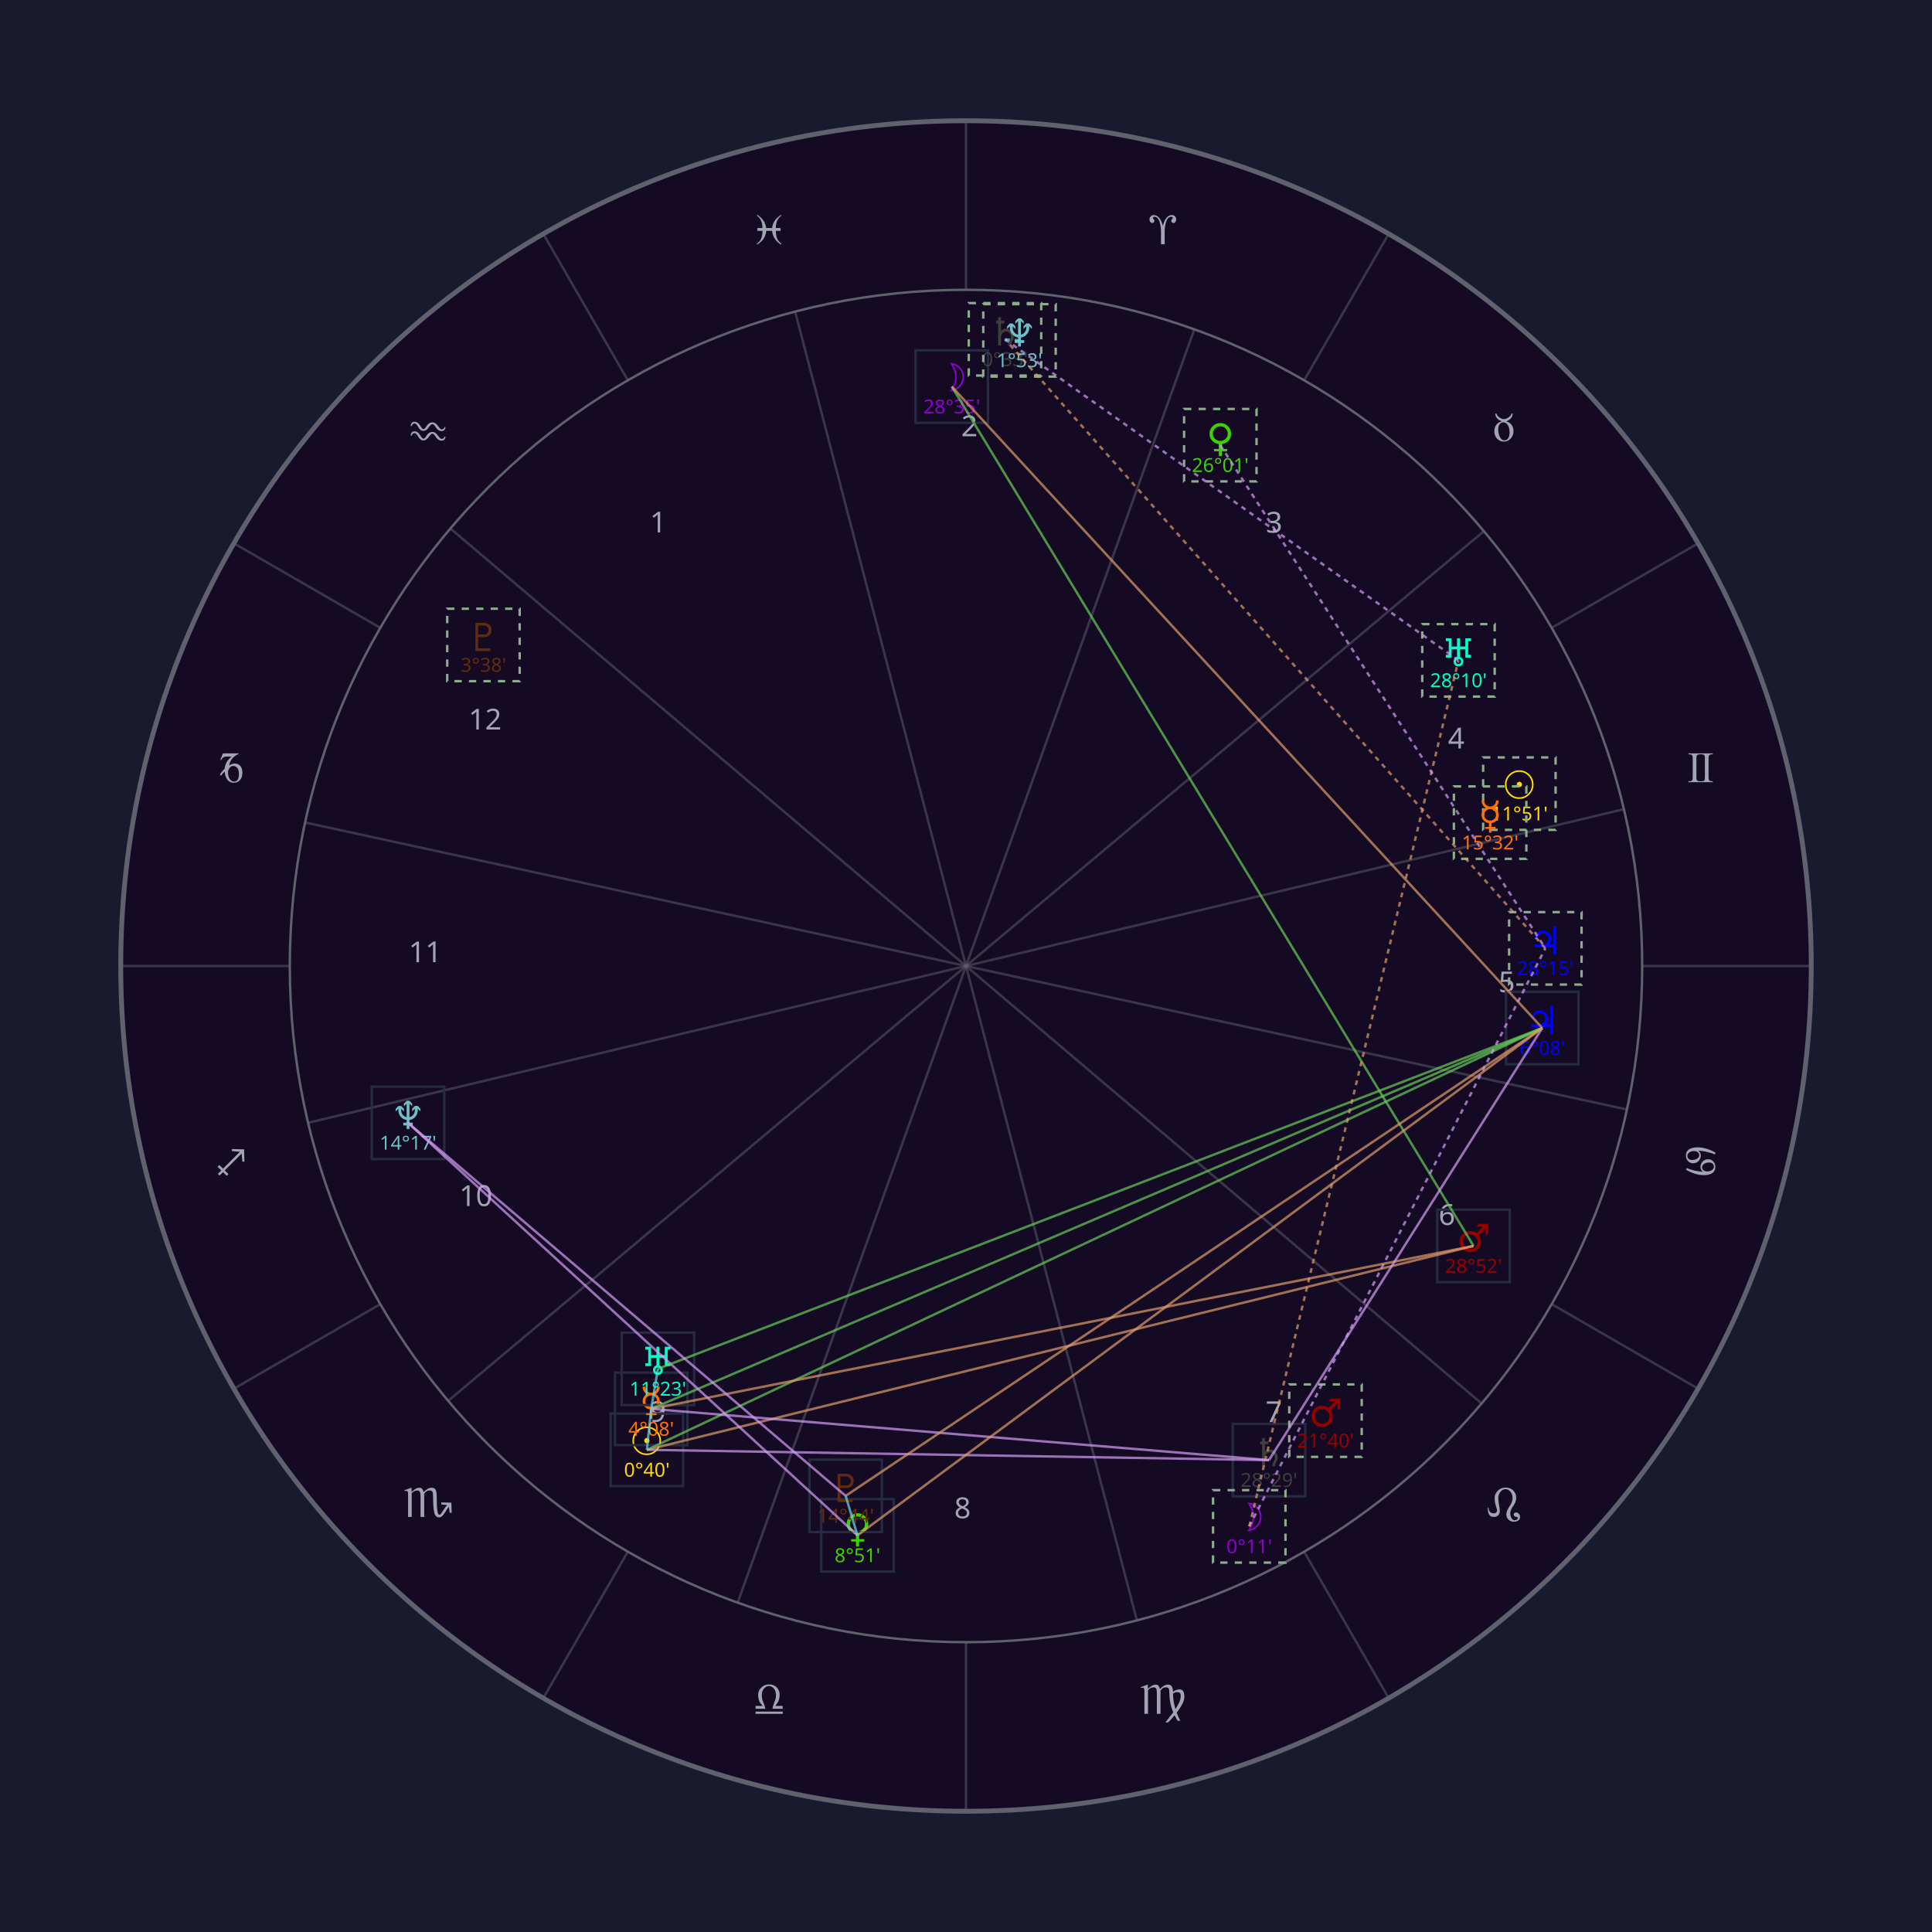
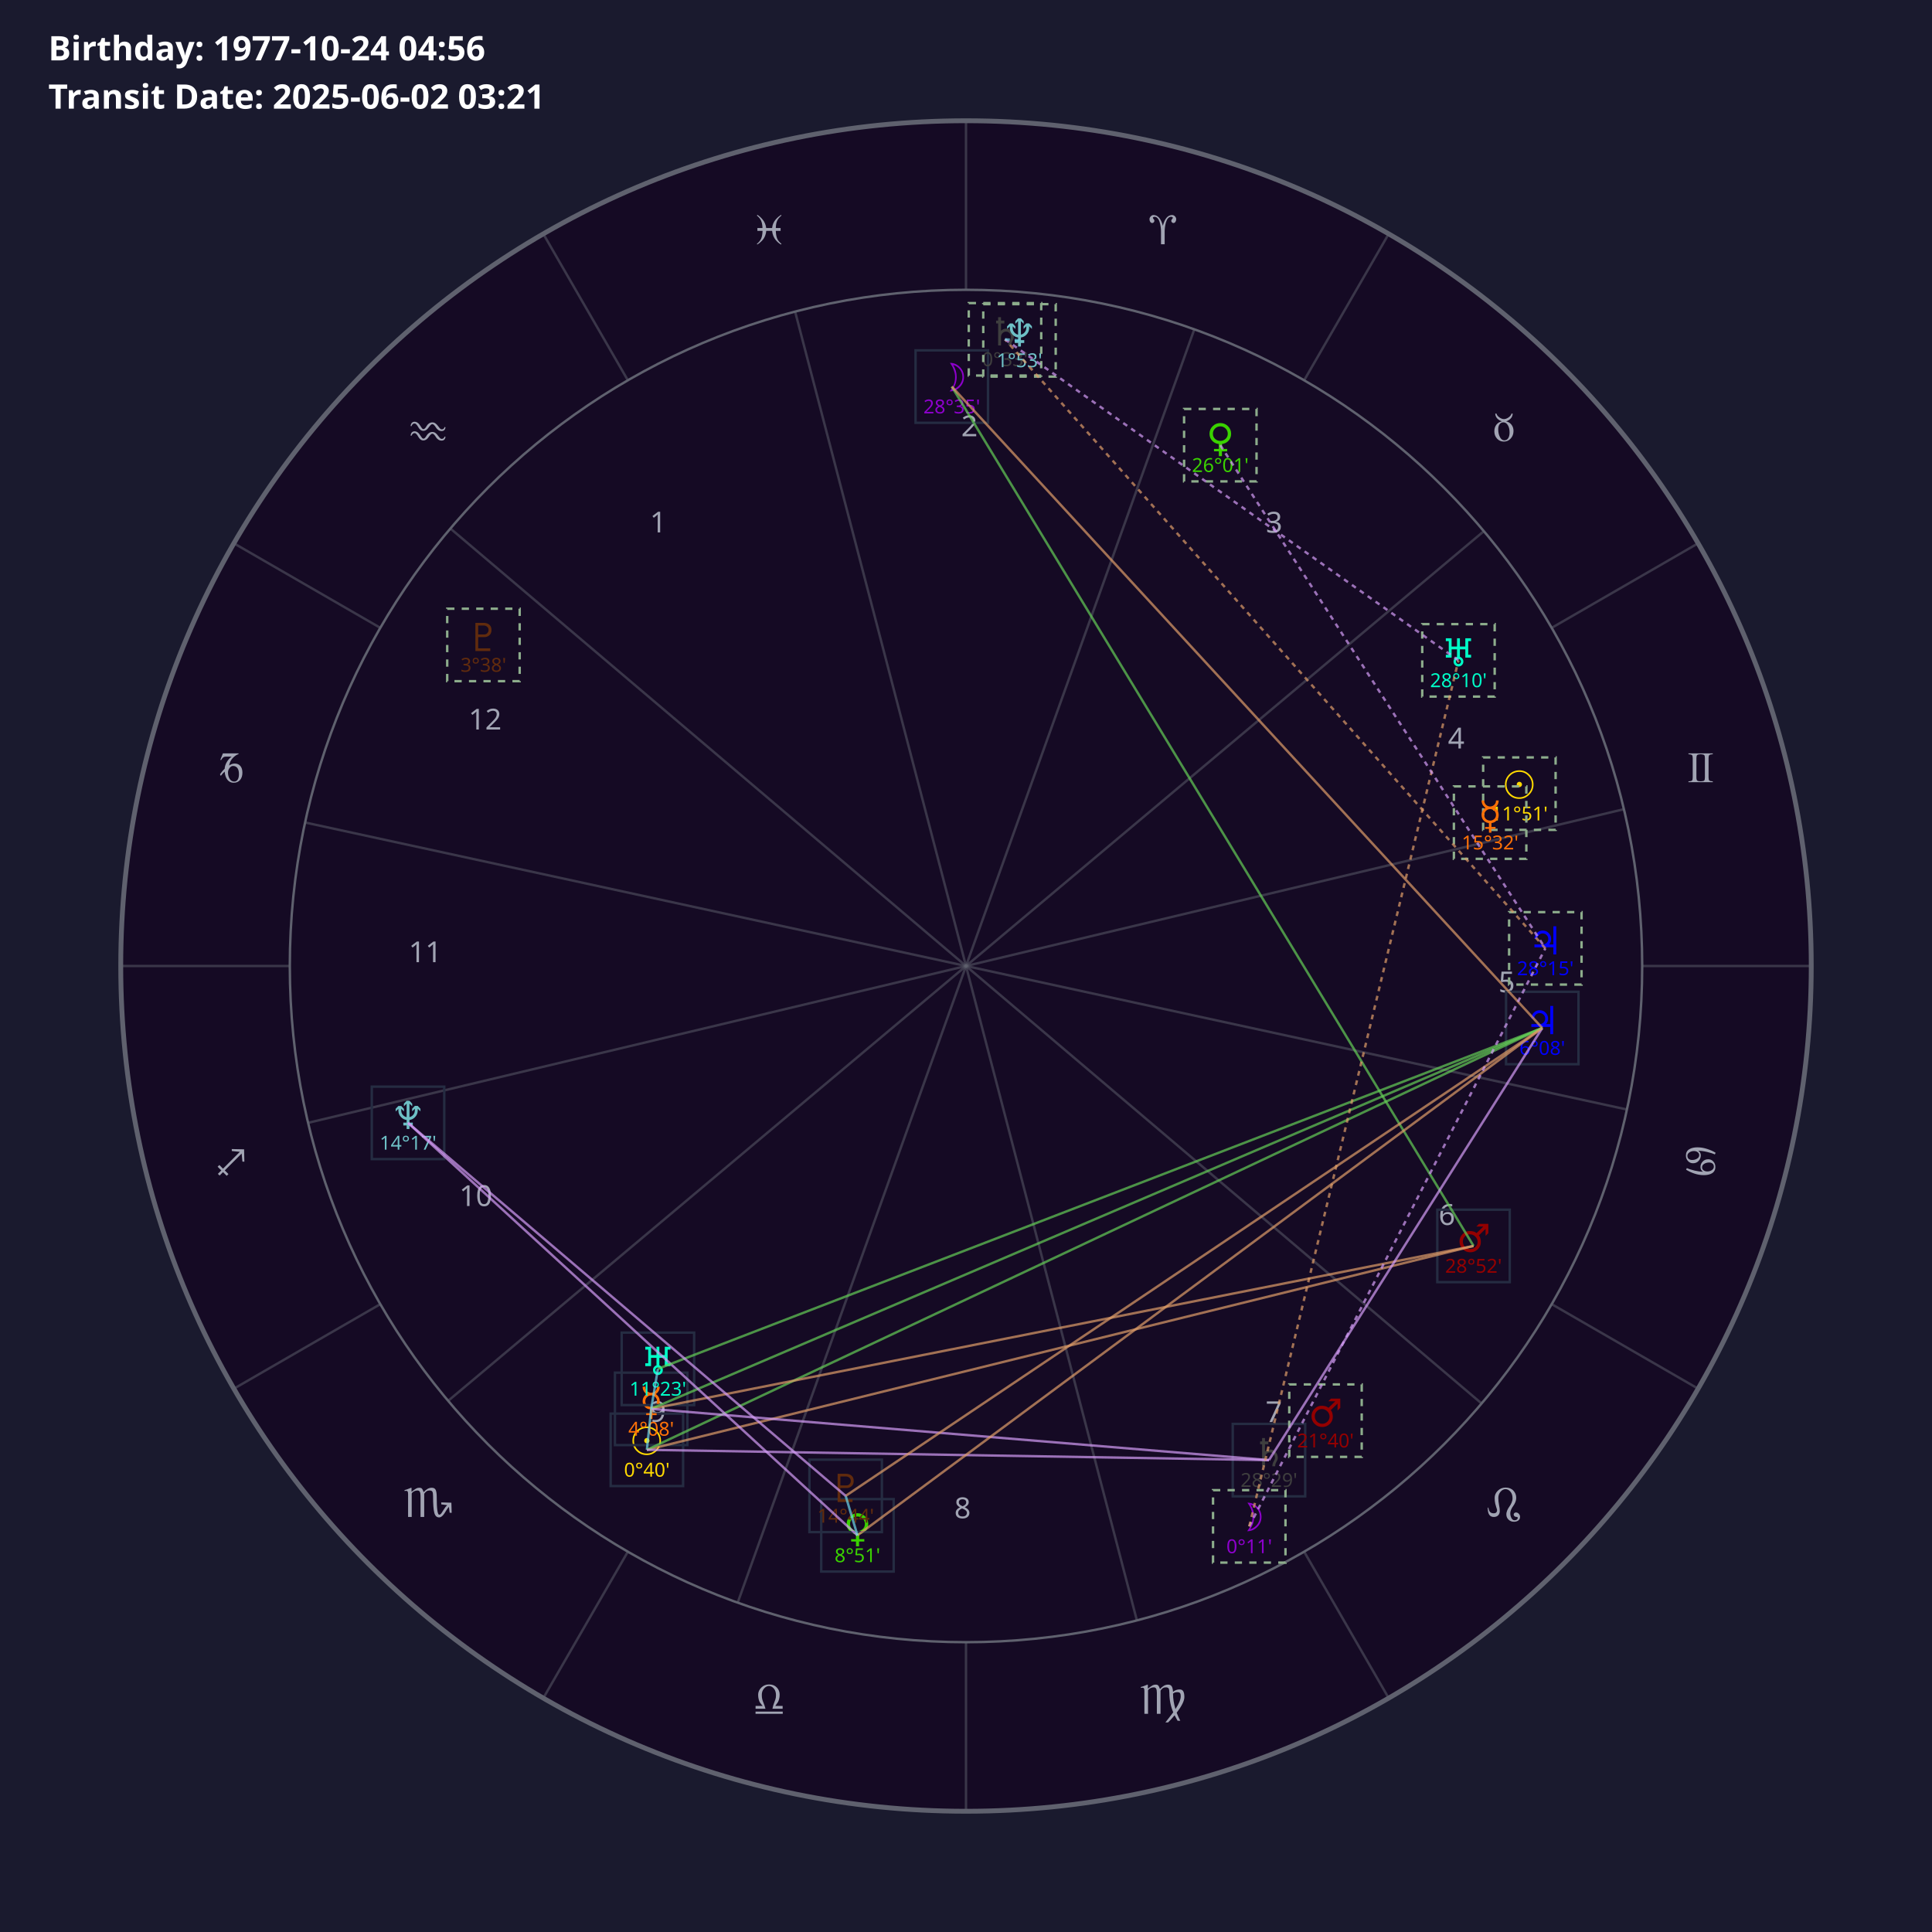
<svg xmlns="http://www.w3.org/2000/svg" height="800" style="background-color: #1A1A2E" viewBox="0 0 800 800" width="800">
  <rect fill="#1A1A2E" height="100%" width="100%" />
  <circle cx="400" cy="400" fill="#150A24" r="350" stroke="#5F616E" stroke-width="2" />
  <circle cx="400" cy="400" fill="none" r="280" stroke="#5F616E" stroke-width="1" />
  <line opacity="0.5" stroke="#5F616E" stroke-width="1" x1="400" x2="400" y1="120" y2="50" />
  <line opacity="0.5" stroke="#5F616E" stroke-width="1" x1="540" x2="575" y1="157.513" y2="96.891" />
  <line opacity="0.5" stroke="#5F616E" stroke-width="1" x1="642.487" x2="703.109" y1="260" y2="225" />
  <line opacity="0.5" stroke="#5F616E" stroke-width="1" x1="680" x2="750" y1="400" y2="400" />
  <line opacity="0.5" stroke="#5F616E" stroke-width="1" x1="642.487" x2="703.109" y1="540" y2="575" />
  <line opacity="0.5" stroke="#5F616E" stroke-width="1" x1="540" x2="575" y1="642.487" y2="703.109" />
  <line opacity="0.5" stroke="#5F616E" stroke-width="1" x1="400" x2="400" y1="680" y2="750" />
  <line opacity="0.5" stroke="#5F616E" stroke-width="1" x1="260" x2="225" y1="642.487" y2="703.109" />
  <line opacity="0.5" stroke="#5F616E" stroke-width="1" x1="157.513" x2="96.891" y1="540" y2="575" />
  <line opacity="0.5" stroke="#5F616E" stroke-width="1" x1="120" x2="50" y1="400" y2="400" />
  <line opacity="0.5" stroke="#5F616E" stroke-width="1" x1="157.513" x2="96.891" y1="260" y2="225" />
  <line opacity="0.5" stroke="#5F616E" stroke-width="1" x1="260" x2="225" y1="157.513" y2="96.891" />
  <text dominant-baseline="central" fill="#a1a4b3" font-family="serif" font-size="18" text-anchor="middle" x="481.528" y="95.733">
♈︎
</text>
  <text dominant-baseline="central" fill="#a1a4b3" font-family="serif" font-size="18" text-anchor="middle" x="622.739" y="177.261">
♉︎
</text>
  <text dominant-baseline="central" fill="#a1a4b3" font-family="serif" font-size="18" text-anchor="middle" x="704.267" y="318.472">
♊︎
</text>
  <text dominant-baseline="central" fill="#a1a4b3" font-family="serif" font-size="18" text-anchor="middle" x="704.267" y="481.528">
♋︎
</text>
  <text dominant-baseline="central" fill="#a1a4b3" font-family="serif" font-size="18" text-anchor="middle" x="622.739" y="622.739">
♌︎
</text>
  <text dominant-baseline="central" fill="#a1a4b3" font-family="serif" font-size="18" text-anchor="middle" x="481.528" y="704.267">
♍︎
</text>
  <text dominant-baseline="central" fill="#a1a4b3" font-family="serif" font-size="18" text-anchor="middle" x="318.472" y="704.267">
♎︎
</text>
  <text dominant-baseline="central" fill="#a1a4b3" font-family="serif" font-size="18" text-anchor="middle" x="177.261" y="622.739">
♏︎
</text>
  <text dominant-baseline="central" fill="#a1a4b3" font-family="serif" font-size="18" text-anchor="middle" x="95.733" y="481.528">
♐︎
</text>
  <text dominant-baseline="central" fill="#a1a4b3" font-family="serif" font-size="18" text-anchor="middle" x="95.733" y="318.472">
♑︎
</text>
  <text dominant-baseline="central" fill="#a1a4b3" font-family="serif" font-size="18" text-anchor="middle" x="177.261" y="177.261">
♒︎
</text>
  <text dominant-baseline="central" fill="#a1a4b3" font-family="serif" font-size="18" text-anchor="middle" x="318.472" y="95.733">
♓︎
</text>
  <line opacity="0.5" stroke="#5F616E" stroke-width="1" x1="400" x2="186.499" y1="400" y2="218.844" />
  <text dominant-baseline="central" fill="#a1a4b3" font-family="sans-serif" font-size="12" text-anchor="middle" x="272.528" y="215.807">
1
</text>
  <line opacity="0.5" stroke="#5F616E" stroke-width="1" x1="400" x2="329.257" y1="400" y2="129.084" />
  <text dominant-baseline="central" fill="#a1a4b3" font-family="sans-serif" font-size="12" text-anchor="middle" x="401.428" y="176.005">
2
</text>
  <line opacity="0.5" stroke="#5F616E" stroke-width="1" x1="400" x2="494.518" y1="400" y2="136.435" />
  <text dominant-baseline="central" fill="#a1a4b3" font-family="sans-serif" font-size="12" text-anchor="middle" x="527.611" y="215.903">
3
</text>
  <line opacity="0.5" stroke="#5F616E" stroke-width="1" x1="400" x2="614.433" y1="400" y2="219.949" />
  <text dominant-baseline="central" fill="#a1a4b3" font-family="sans-serif" font-size="12" text-anchor="middle" x="602.982" y="305.267">
4
</text>
  <line opacity="0.5" stroke="#5F616E" stroke-width="1" x1="400" x2="672.37" y1="400" y2="335.078" />
  <text dominant-baseline="central" fill="#a1a4b3" font-family="sans-serif" font-size="12" text-anchor="middle" x="623.913" y="406.228">
5
</text>
  <line opacity="0.5" stroke="#5F616E" stroke-width="1" x1="400" x2="673.624" y1="400" y2="459.413" />
  <text dominant-baseline="central" fill="#a1a4b3" font-family="sans-serif" font-size="12" text-anchor="middle" x="599.139" y="502.566">
6
</text>
  <line opacity="0.5" stroke="#5F616E" stroke-width="1" x1="400" x2="613.501" y1="400" y2="581.156" />
  <text dominant-baseline="central" fill="#a1a4b3" font-family="sans-serif" font-size="12" text-anchor="middle" x="527.472" y="584.193">
7
</text>
  <line opacity="0.5" stroke="#5F616E" stroke-width="1" x1="400" x2="470.743" y1="400" y2="670.916" />
  <text dominant-baseline="central" fill="#a1a4b3" font-family="sans-serif" font-size="12" text-anchor="middle" x="398.572" y="623.995">
8
</text>
  <line opacity="0.5" stroke="#5F616E" stroke-width="1" x1="400" x2="305.482" y1="400" y2="663.565" />
  <text dominant-baseline="central" fill="#a1a4b3" font-family="sans-serif" font-size="12" text-anchor="middle" x="272.389" y="584.097">
9
</text>
  <line opacity="0.5" stroke="#5F616E" stroke-width="1" x1="400" x2="185.567" y1="400" y2="580.051" />
  <text dominant-baseline="central" fill="#a1a4b3" font-family="sans-serif" font-size="12" text-anchor="middle" x="197.018" y="494.733">
10
</text>
  <line opacity="0.5" stroke="#5F616E" stroke-width="1" x1="400" x2="127.63" y1="400" y2="464.922" />
  <text dominant-baseline="central" fill="#a1a4b3" font-family="sans-serif" font-size="12" text-anchor="middle" x="176.087" y="393.772">
11
</text>
  <line opacity="0.5" stroke="#5F616E" stroke-width="1" x1="400" x2="126.376" y1="400" y2="340.587" />
  <text dominant-baseline="central" fill="#a1a4b3" font-family="sans-serif" font-size="12" text-anchor="middle" x="200.861" y="297.434">
12
</text>
  <rect fill="none" height="30" stroke="#252c42" stroke-width="1" style="" width="30" x="252.859" y="585.346" />
  <text dominant-baseline="central" fill="#FFD900" font-family="serif" font-size="16" text-anchor="middle" x="267.859" y="597.346">
☉
</text>
  <text dominant-baseline="central" fill="#FFD900" font-family="sans-serif" font-size="8" text-anchor="middle" x="267.859" y="608.346">
0°40'
</text>
  <rect fill="none" height="30" stroke="#252c42" stroke-width="1" style="" width="30" x="379.112" y="145.072" />
  <text dominant-baseline="central" fill="#8D00CC" font-family="serif" font-size="16" text-anchor="middle" x="394.112" y="157.072">
☽
</text>
  <text dominant-baseline="central" fill="#8D00CC" font-family="sans-serif" font-size="8" text-anchor="middle" x="394.112" y="168.072">
28°35'
</text>
  <rect fill="none" height="30" stroke="#252c42" stroke-width="1" style="" width="30" x="254.638" y="568.387" />
  <text dominant-baseline="central" fill="#FF7107" font-family="serif" font-size="16" text-anchor="middle" x="269.638" y="580.387">
☿
</text>
  <text dominant-baseline="central" fill="#FF7107" font-family="sans-serif" font-size="8" text-anchor="middle" x="269.638" y="591.387">
4°08'
</text>
  <rect fill="none" height="30" stroke="#252c42" stroke-width="1" style="" width="30" x="340.051" y="620.753" />
  <text dominant-baseline="central" fill="#3AD200" font-family="serif" font-size="16" text-anchor="middle" x="355.051" y="632.753">
♀
</text>
  <text dominant-baseline="central" fill="#3AD200" font-family="sans-serif" font-size="8" text-anchor="middle" x="355.051" y="643.753">
8°51'
</text>
  <rect fill="none" height="30" stroke="#252c42" stroke-width="1" style="" width="30" x="595.155" y="500.909" />
  <text dominant-baseline="central" fill="#940000" font-family="serif" font-size="16" text-anchor="middle" x="610.155" y="512.909">
♂
</text>
  <text dominant-baseline="central" fill="#940000" font-family="sans-serif" font-size="8" text-anchor="middle" x="610.155" y="523.909">
28°52'
</text>
  <rect fill="none" height="30" stroke="#252c42" stroke-width="1" style="" width="30" x="623.622" y="410.677" />
  <text dominant-baseline="central" fill="#0000FF" font-family="serif" font-size="16" text-anchor="middle" x="638.622" y="422.677">
♃
</text>
  <text dominant-baseline="central" fill="#0000FF" font-family="sans-serif" font-size="8" text-anchor="middle" x="638.622" y="433.677">
6°08'
</text>
  <rect fill="none" height="30" stroke="#252c42" stroke-width="1" style="" width="30" x="510.452" y="589.601" />
  <text dominant-baseline="central" fill="#3E3E3E" font-family="serif" font-size="16" text-anchor="middle" x="525.452" y="601.601">
♄
</text>
  <text dominant-baseline="central" fill="#3E3E3E" font-family="sans-serif" font-size="8" text-anchor="middle" x="525.452" y="612.601">
28°29'
</text>
  <rect fill="none" height="30" stroke="#252c42" stroke-width="1" style="" width="30" x="257.43" y="551.811" />
  <text dominant-baseline="central" fill="#00FFC8" font-family="serif" font-size="16" text-anchor="middle" x="272.43" y="563.811">
♅
</text>
  <text dominant-baseline="central" fill="#00FFC8" font-family="sans-serif" font-size="8" text-anchor="middle" x="272.43" y="574.811">
11°23'
</text>
  <rect fill="none" height="30" stroke="#252c42" stroke-width="1" style="" width="30" x="153.958" y="449.959" />
  <text dominant-baseline="central" fill="#6EC0C6" font-family="serif" font-size="16" text-anchor="middle" x="168.958" y="461.959">
♆
</text>
  <text dominant-baseline="central" fill="#6EC0C6" font-family="sans-serif" font-size="8" text-anchor="middle" x="168.958" y="472.959">
14°17'
</text>
  <rect fill="none" height="30" stroke="#252c42" stroke-width="1" style="" width="30" x="335.172" y="604.413" />
  <text dominant-baseline="central" fill="#612B0D" font-family="serif" font-size="16" text-anchor="middle" x="350.172" y="616.413">
♇
</text>
  <text dominant-baseline="central" fill="#612B0D" font-family="sans-serif" font-size="8" text-anchor="middle" x="350.172" y="627.413">
14°44'
</text>
  <rect fill="none" height="30" stroke="#8dad8c" stroke-width="1" style="stroke-dasharray: 3,3" width="30" x="614.142" y="313.63" />
  <text dominant-baseline="central" fill="#FFD900" font-family="serif" font-size="16" text-anchor="middle" x="629.142" y="325.63">
☉
</text>
  <text dominant-baseline="central" fill="#FFD900" font-family="sans-serif" font-size="8" text-anchor="middle" x="629.142" y="336.63">
11°51'
</text>
  <rect fill="none" height="30" stroke="#8dad8c" stroke-width="1" style="stroke-dasharray: 3,3" width="30" x="502.292" y="617.04" />
  <text dominant-baseline="central" fill="#8D00CC" font-family="serif" font-size="16" text-anchor="middle" x="517.292" y="629.04">
☽
</text>
  <text dominant-baseline="central" fill="#8D00CC" font-family="sans-serif" font-size="8" text-anchor="middle" x="517.292" y="640.04">
0°11'
</text>
  <rect fill="none" height="30" stroke="#8dad8c" stroke-width="1" style="stroke-dasharray: 3,3" width="30" x="602.025" y="325.628" />
  <text dominant-baseline="central" fill="#FF7107" font-family="serif" font-size="16" text-anchor="middle" x="617.025" y="337.628">
☿
</text>
  <text dominant-baseline="central" fill="#FF7107" font-family="sans-serif" font-size="8" text-anchor="middle" x="617.025" y="348.628">
15°32'
</text>
  <rect fill="none" height="30" stroke="#8dad8c" stroke-width="1" style="stroke-dasharray: 3,3" width="30" x="490.305" y="169.336" />
  <text dominant-baseline="central" fill="#3AD200" font-family="serif" font-size="16" text-anchor="middle" x="505.305" y="181.336">
♀
</text>
  <text dominant-baseline="central" fill="#3AD200" font-family="sans-serif" font-size="8" text-anchor="middle" x="505.305" y="192.336">
26°01'
</text>
  <rect fill="none" height="30" stroke="#8dad8c" stroke-width="1" style="stroke-dasharray: 3,3" width="30" x="533.856" y="573.26" />
  <text dominant-baseline="central" fill="#940000" font-family="serif" font-size="16" text-anchor="middle" x="548.856" y="585.26">
♂
</text>
  <text dominant-baseline="central" fill="#940000" font-family="sans-serif" font-size="8" text-anchor="middle" x="548.856" y="596.26">
21°40'
</text>
  <rect fill="none" height="30" stroke="#8dad8c" stroke-width="1" style="stroke-dasharray: 3,3" width="30" x="624.889" y="377.691" />
  <text dominant-baseline="central" fill="#0000FF" font-family="serif" font-size="16" text-anchor="middle" x="639.889" y="389.691">
♃
</text>
  <text dominant-baseline="central" fill="#0000FF" font-family="sans-serif" font-size="8" text-anchor="middle" x="639.889" y="400.691">
28°15'
</text>
  <rect fill="none" height="30" stroke="#8dad8c" stroke-width="1" style="stroke-dasharray: 3,3" width="30" x="401.147" y="125.502" />
  <text dominant-baseline="central" fill="#3E3E3E" font-family="serif" font-size="16" text-anchor="middle" x="416.147" y="137.502">
♄
</text>
  <text dominant-baseline="central" fill="#3E3E3E" font-family="sans-serif" font-size="8" text-anchor="middle" x="416.147" y="148.502">
0°33'
</text>
  <rect fill="none" height="30" stroke="#8dad8c" stroke-width="1" style="stroke-dasharray: 3,3" width="30" x="588.917" y="258.439" />
  <text dominant-baseline="central" fill="#00FFC8" font-family="serif" font-size="16" text-anchor="middle" x="603.917" y="270.439">
♅
</text>
  <text dominant-baseline="central" fill="#00FFC8" font-family="sans-serif" font-size="8" text-anchor="middle" x="603.917" y="281.439">
28°10'
</text>
  <rect fill="none" height="30" stroke="#8dad8c" stroke-width="1" style="stroke-dasharray: 3,3" width="30" x="407.144" y="125.945" />
  <text dominant-baseline="central" fill="#6EC0C6" font-family="serif" font-size="16" text-anchor="middle" x="422.144" y="137.945">
♆
</text>
  <text dominant-baseline="central" fill="#6EC0C6" font-family="sans-serif" font-size="8" text-anchor="middle" x="422.144" y="148.945">
1°53'
</text>
  <rect fill="none" height="30" stroke="#8dad8c" stroke-width="1" style="stroke-dasharray: 3,3" width="30" x="185.184" y="252.058" />
  <text dominant-baseline="central" fill="#612B0D" font-family="serif" font-size="16" text-anchor="middle" x="200.184" y="264.058">
♇
</text>
  <text dominant-baseline="central" fill="#612B0D" font-family="sans-serif" font-size="8" text-anchor="middle" x="200.184" y="275.058">
3°38'
</text>
  <line opacity="0.7" stroke="#6DD7EA" stroke-width="1" style="" x1="267.859" x2="269.638" y1="600.346" y2="583.387" />
  <line opacity="0.7" stroke="#DE9C68" stroke-width="1" style="" x1="267.859" x2="610.155" y1="600.346" y2="515.909" />
  <line opacity="0.7" stroke="#64CD56" stroke-width="1" style="" x1="267.859" x2="638.622" y1="600.346" y2="425.677" />
  <line opacity="0.7" stroke="#D49CF6" stroke-width="1" style="" x1="267.859" x2="525.452" y1="600.346" y2="604.601" />
  <line opacity="0.7" stroke="#64CD56" stroke-width="1" style="" x1="394.112" x2="610.155" y1="160.072" y2="515.909" />
  <line opacity="0.7" stroke="#DE9C68" stroke-width="1" style="" x1="394.112" x2="638.622" y1="160.072" y2="425.677" />
  <line opacity="0.7" stroke="#DE9C68" stroke-width="1" style="" x1="269.638" x2="610.155" y1="583.387" y2="515.909" />
  <line opacity="0.7" stroke="#64CD56" stroke-width="1" style="" x1="269.638" x2="638.622" y1="583.387" y2="425.677" />
  <line opacity="0.7" stroke="#D49CF6" stroke-width="1" style="" x1="269.638" x2="525.452" y1="583.387" y2="604.601" />
  <line opacity="0.7" stroke="#6DD7EA" stroke-width="1" style="" x1="269.638" x2="272.43" y1="583.387" y2="566.811" />
  <line opacity="0.7" stroke="#DE9C68" stroke-width="1" style="" x1="355.051" x2="638.622" y1="635.753" y2="425.677" />
  <line opacity="0.7" stroke="#D49CF6" stroke-width="1" style="" x1="355.051" x2="168.958" y1="635.753" y2="464.959" />
  <line opacity="0.7" stroke="#6DD7EA" stroke-width="1" style="" x1="355.051" x2="350.172" y1="635.753" y2="619.413" />
  <line opacity="0.7" stroke="#D49CF6" stroke-width="1" style="" x1="638.622" x2="525.452" y1="425.677" y2="604.601" />
  <line opacity="0.7" stroke="#64CD56" stroke-width="1" style="" x1="638.622" x2="272.43" y1="425.677" y2="566.811" />
  <line opacity="0.7" stroke="#DE9C68" stroke-width="1" style="" x1="638.622" x2="350.172" y1="425.677" y2="619.413" />
  <line opacity="0.7" stroke="#D49CF6" stroke-width="1" style="" x1="168.958" x2="350.172" y1="464.959" y2="619.413" />
  <line opacity="0.7" stroke="#D49CF6" stroke-width="1" style="stroke-dasharray: 2,2" x1="517.292" x2="639.889" y1="632.04" y2="392.691" />
  <line opacity="0.7" stroke="#DE9C68" stroke-width="1" style="stroke-dasharray: 2,2" x1="517.292" x2="603.917" y1="632.04" y2="273.439" />
  <line opacity="0.7" stroke="#D49CF6" stroke-width="1" style="stroke-dasharray: 2,2" x1="505.305" x2="639.889" y1="184.336" y2="392.691" />
  <line opacity="0.7" stroke="#DE9C68" stroke-width="1" style="stroke-dasharray: 2,2" x1="639.889" x2="416.147" y1="392.691" y2="140.502" />
  <line opacity="0.7" stroke="#D49CF6" stroke-width="1" style="stroke-dasharray: 2,2" x1="416.147" x2="603.917" y1="140.502" y2="273.439" />
  <line opacity="0.7" stroke="#6DD7EA" stroke-width="1" style="stroke-dasharray: 2,2" x1="416.147" x2="422.144" y1="140.502" y2="140.945" />
+   <text fill="#FFFFFF" font-family="sans-serif" font-size="14" font-weight="bold" x="20" y="25">
+ Birthday: 1977-10-24 04:56
+ </text>
+   <text fill="#FFFFFF" font-family="sans-serif" font-size="14" font-weight="bold" x="20" y="45">
+ Transit Date: 2025-06-02 03:21
+ </text>
</svg>
